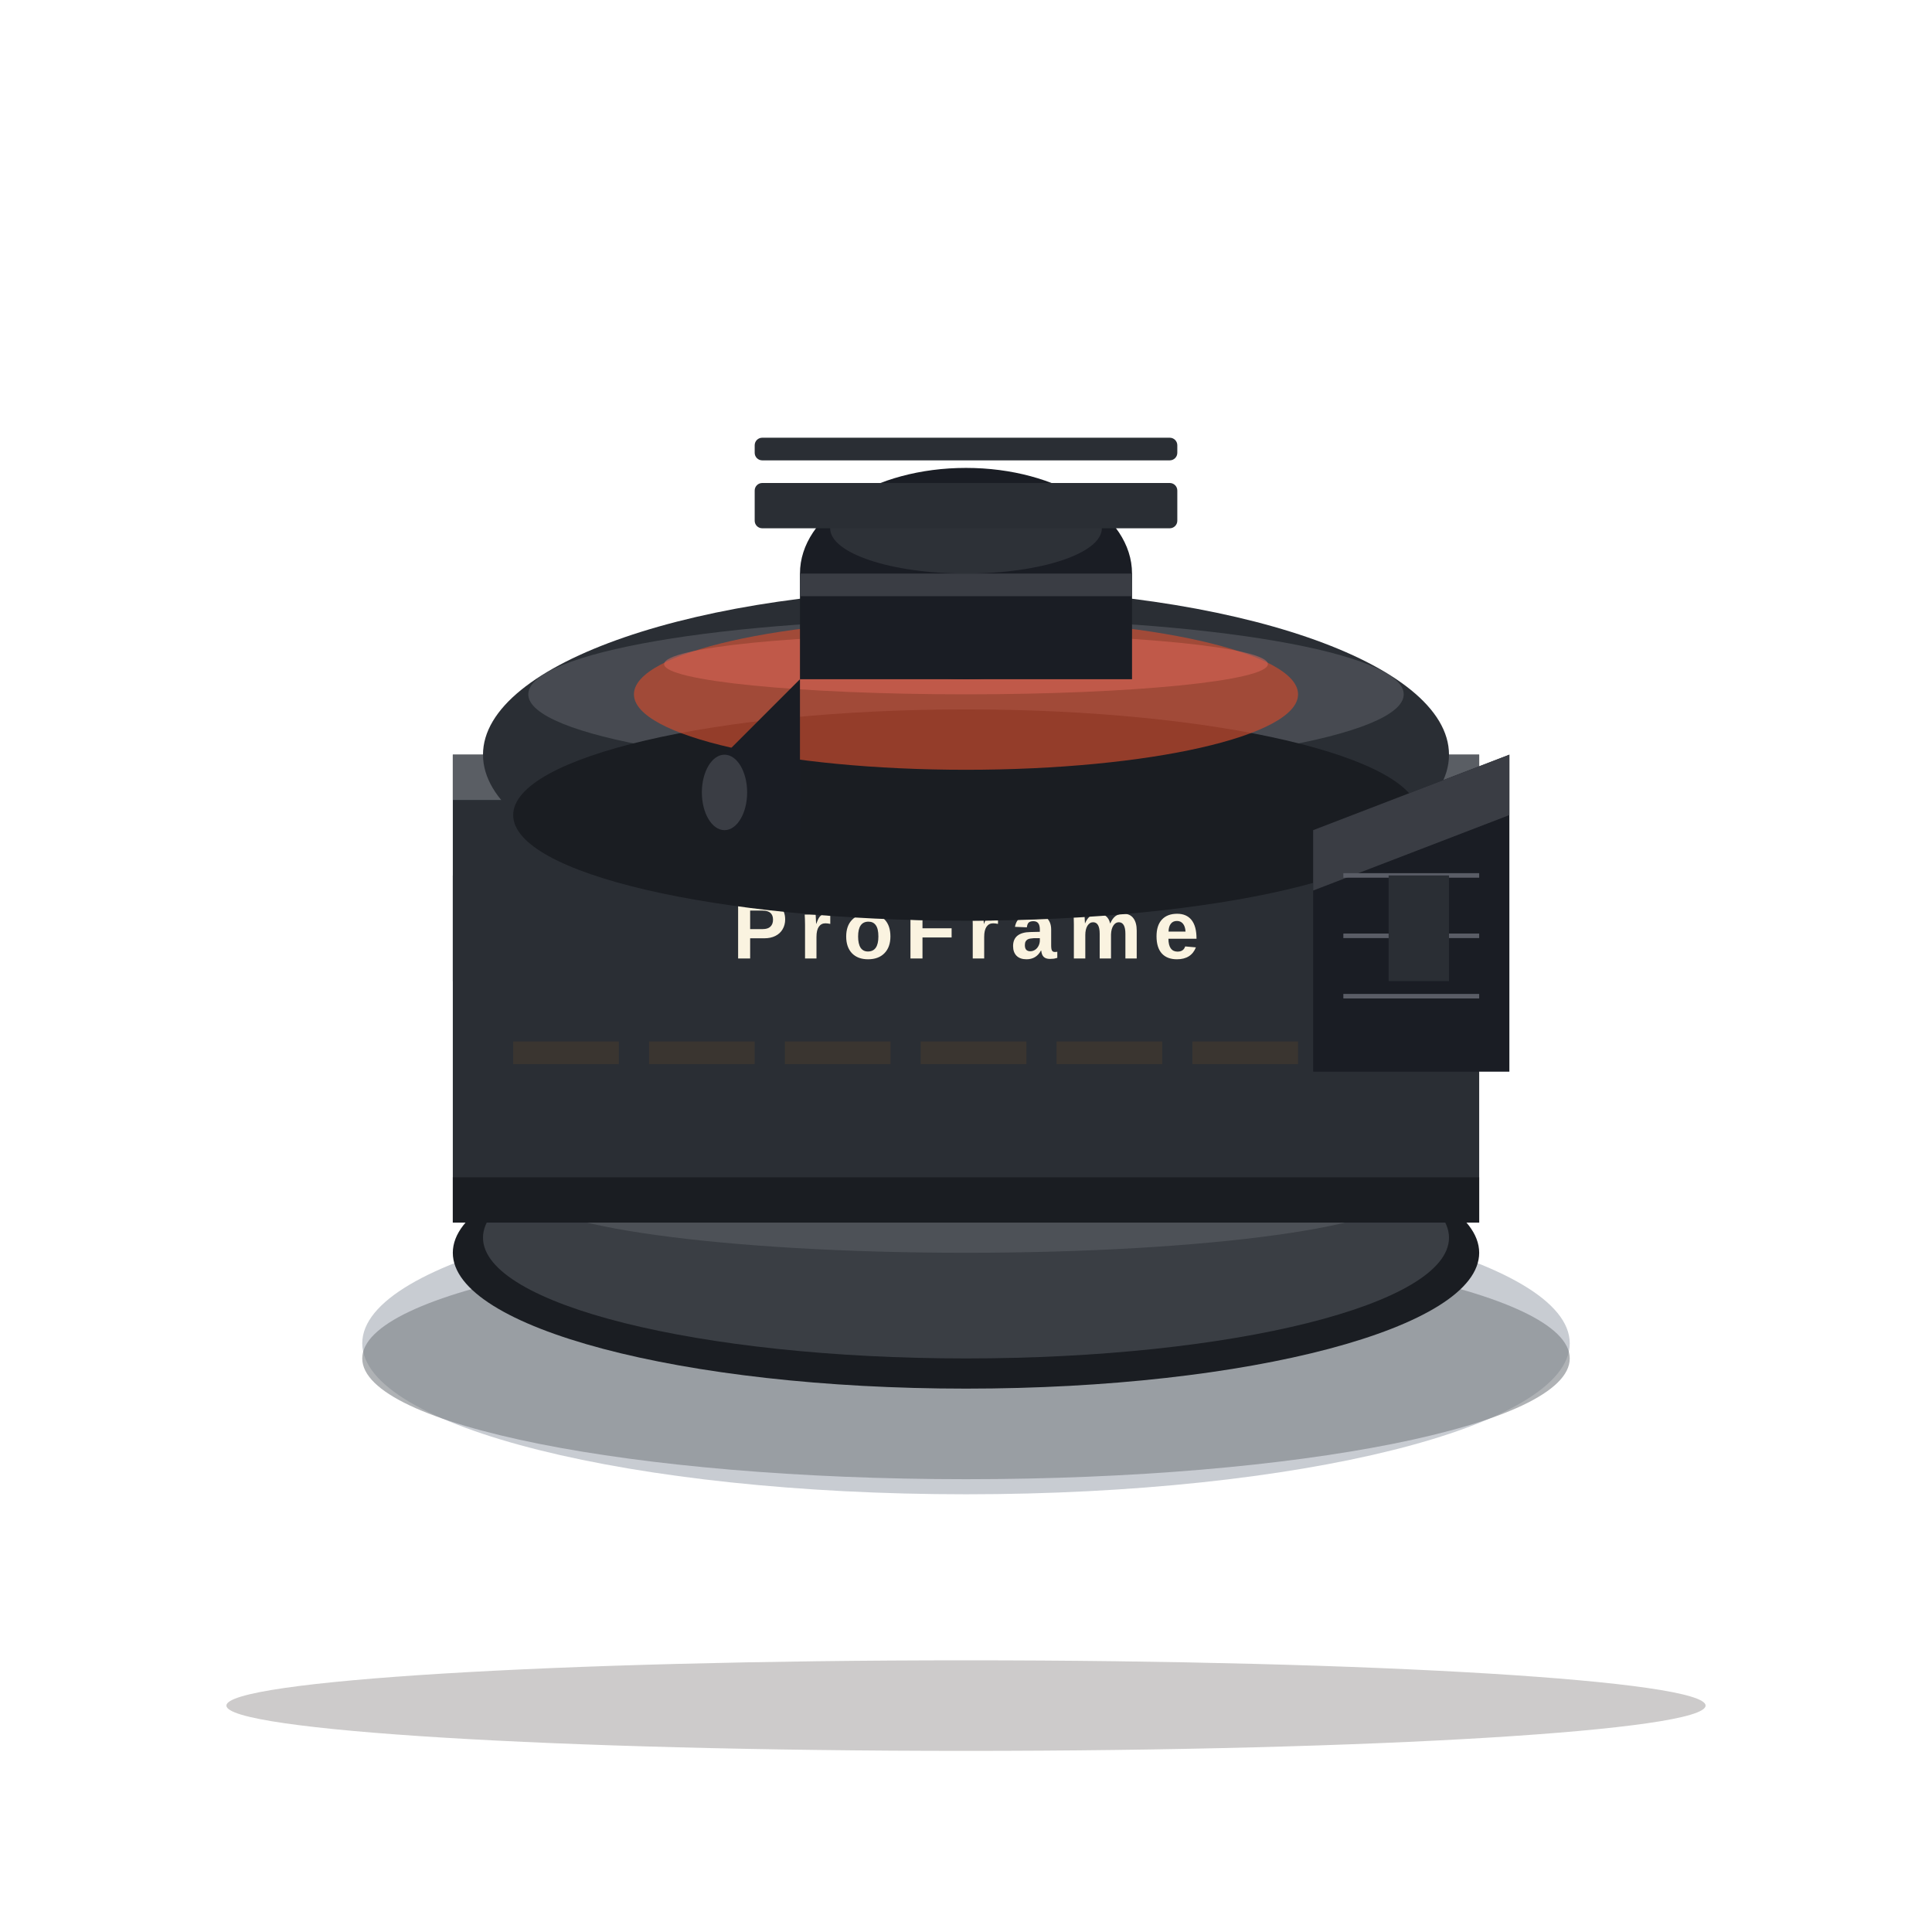
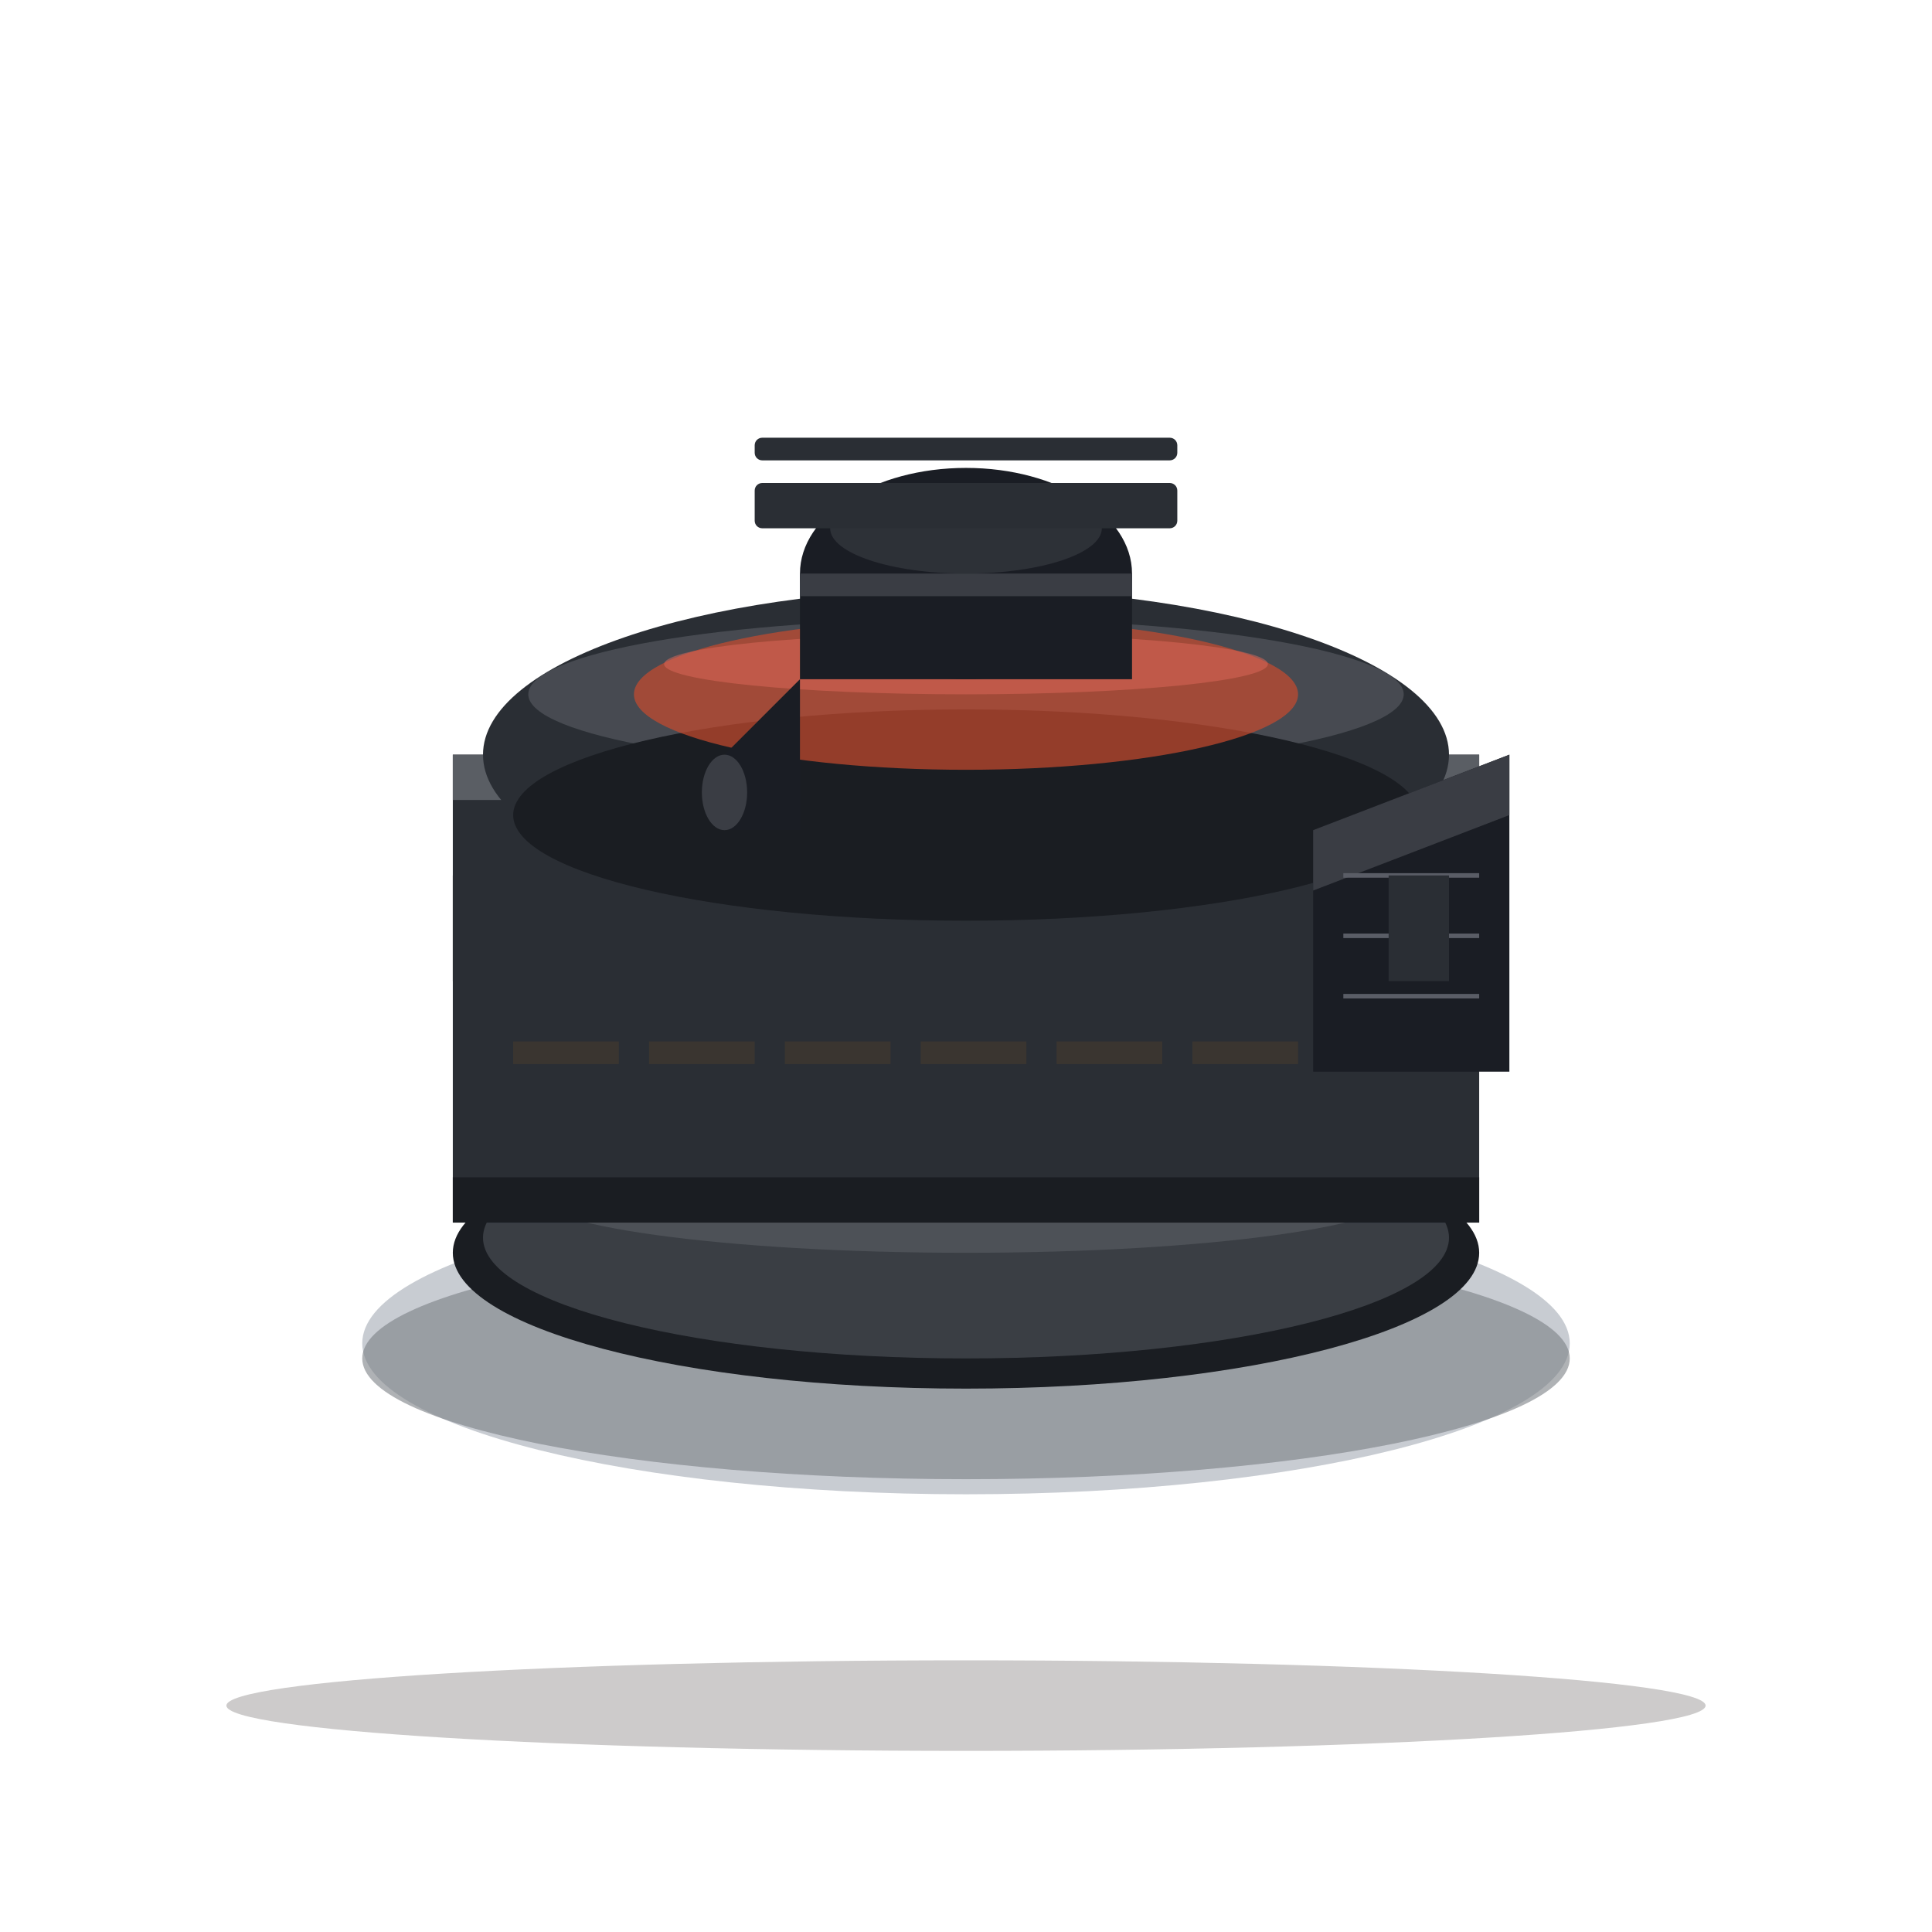
<svg xmlns="http://www.w3.org/2000/svg" viewBox="0 0 256 256" width="256" height="256">
  <defs>
    <style>
    .body{fill:#c84a2e}
    .bodyHi{fill:#e0685a}
    .bodyShade{fill:#8a3024}
    .bodyDeep{fill:#5a2418}
    .top{fill:#2a2e34}
    .topHi{fill:#5a5e64}
    .topShade{fill:#1a1d22}
    .base{fill:#3a3e44}
    .baseHi{fill:#5a5e64}
    .baseShade{fill:#1a1d22}
    .pad{fill:#c8ccd2}
    .padShade{fill:#7a7e84}
    .grip{fill:#1a1d24}
    .gripShade{fill:#3a3d44}
    .gripHi{fill:#5a5d66}
    .dust{fill:#1a1d24}
    .dustHi{fill:#3a3d44}
    .accent{fill:#2a2e34}
    .textBrand{font-family:Verdana,Arial,sans-serif;font-weight:700;letter-spacing:1.5px}
  </style>
  </defs>
  <ellipse cx="128" cy="226" rx="98" ry="6" fill="#1a1410" opacity="0.22" />
  <g>
    <ellipse class="pad" cx="128" cy="178" rx="80" ry="20" />
    <ellipse class="padShade" cx="128" cy="180" rx="80" ry="16" opacity="0.6" />
    <ellipse class="baseShade" cx="128" cy="166" rx="68" ry="18" />
    <ellipse class="base" cx="128" cy="164" rx="64" ry="16" />
    <ellipse class="baseHi" cx="128" cy="158" rx="58" ry="8" opacity="0.6" />
  </g>
  <g>
    <path class="top" d="M 60 100 L 196 100 L 196 162 L 60 162 Z" />
    <path class="topHi" d="M 60 100 L 196 100 L 196 106 L 60 106 Z" />
    <path class="topShade" d="M 60 156 L 196 156 L 196 162 L 60 162 Z" />
    <rect class="accent" x="60" y="116" width="136" height="14" />
-     <text class="textBrand" x="128" y="127" font-size="11" fill="#faf3e0" text-anchor="middle">ProFrame</text>
    <rect x="68" y="138" width="14" height="3" fill="#3a3530" />
    <rect x="86" y="138" width="14" height="3" fill="#3a3530" />
    <rect x="104" y="138" width="14" height="3" fill="#3a3530" />
    <rect x="122" y="138" width="14" height="3" fill="#3a3530" />
    <rect x="140" y="138" width="14" height="3" fill="#3a3530" />
    <rect x="158" y="138" width="14" height="3" fill="#3a3530" />
    <rect x="176" y="138" width="14" height="3" fill="#3a3530" />
  </g>
  <g>
    <ellipse class="top" cx="128" cy="100" rx="64" ry="22" />
    <ellipse class="topHi" cx="128" cy="92" rx="58" ry="10" opacity="0.6" />
    <ellipse class="topShade" cx="128" cy="108" rx="60" ry="14" />
    <ellipse class="body" cx="128" cy="92" rx="44" ry="10" opacity="0.7" />
    <ellipse class="bodyHi" cx="128" cy="88" rx="40" ry="4" opacity="0.5" />
  </g>
  <g>
    <ellipse class="dust" cx="128" cy="76" rx="22" ry="14" />
    <ellipse class="dustHi" cx="128" cy="70" rx="18" ry="6" opacity="0.6" />
    <rect class="dust" x="106" y="76" width="44" height="14" />
    <rect class="dustHi" x="106" y="76" width="44" height="3" />
    <path class="dust" d="M 106 90 L 96 100 L 96 110 L 106 110 L 106 90" />
    <ellipse class="dustHi" cx="96" cy="105" rx="3" ry="5" />
    <rect class="accent" x="100" y="64" width="56" height="6" rx="1" />
    <rect class="accent" x="100" y="58" width="56" height="3" rx="1" />
  </g>
  <g>
    <path class="grip" d="M 174 110 L 200 100 L 200 142 L 174 142 Z" />
    <path class="gripShade" d="M 174 110 L 200 100 L 200 108 L 174 118 Z" />
    <line x1="178" y1="116" x2="196" y2="116" stroke="#5a5d66" stroke-width="0.6" />
    <line x1="178" y1="124" x2="196" y2="124" stroke="#5a5d66" stroke-width="0.6" />
    <line x1="178" y1="132" x2="196" y2="132" stroke="#5a5d66" stroke-width="0.6" />
    <rect class="accent" x="184" y="116" width="8" height="14" />
  </g>
</svg>
